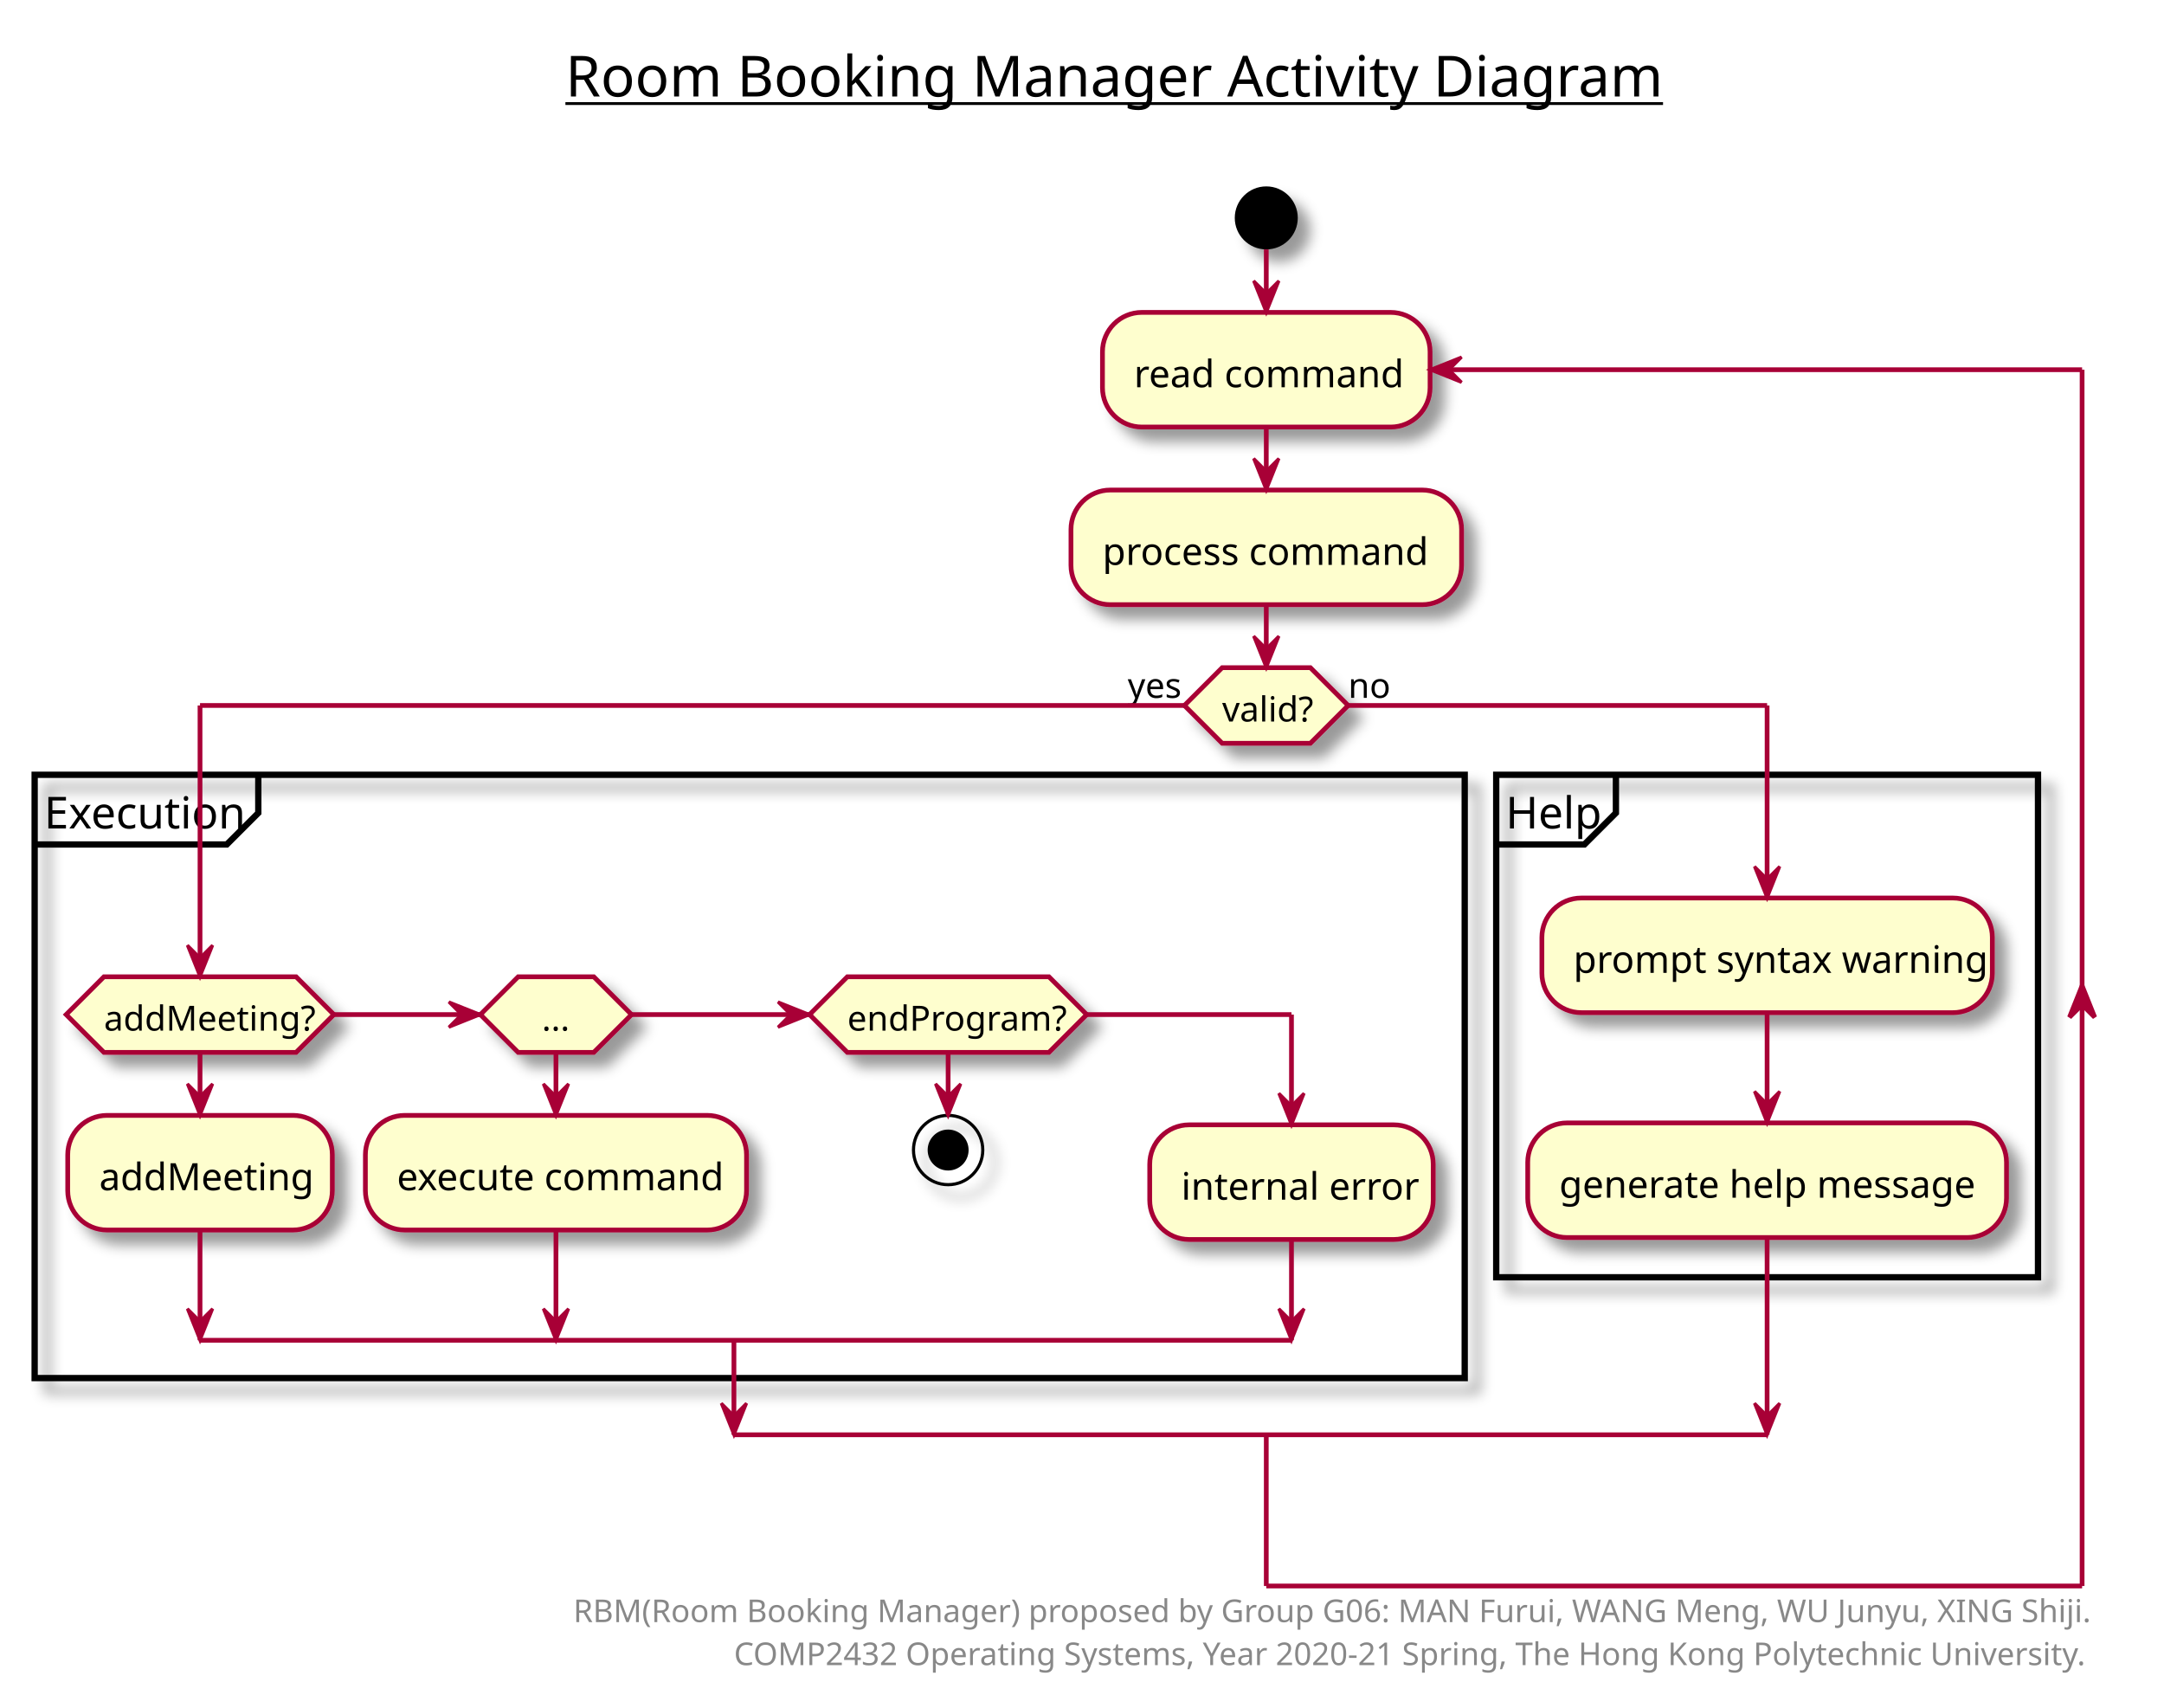
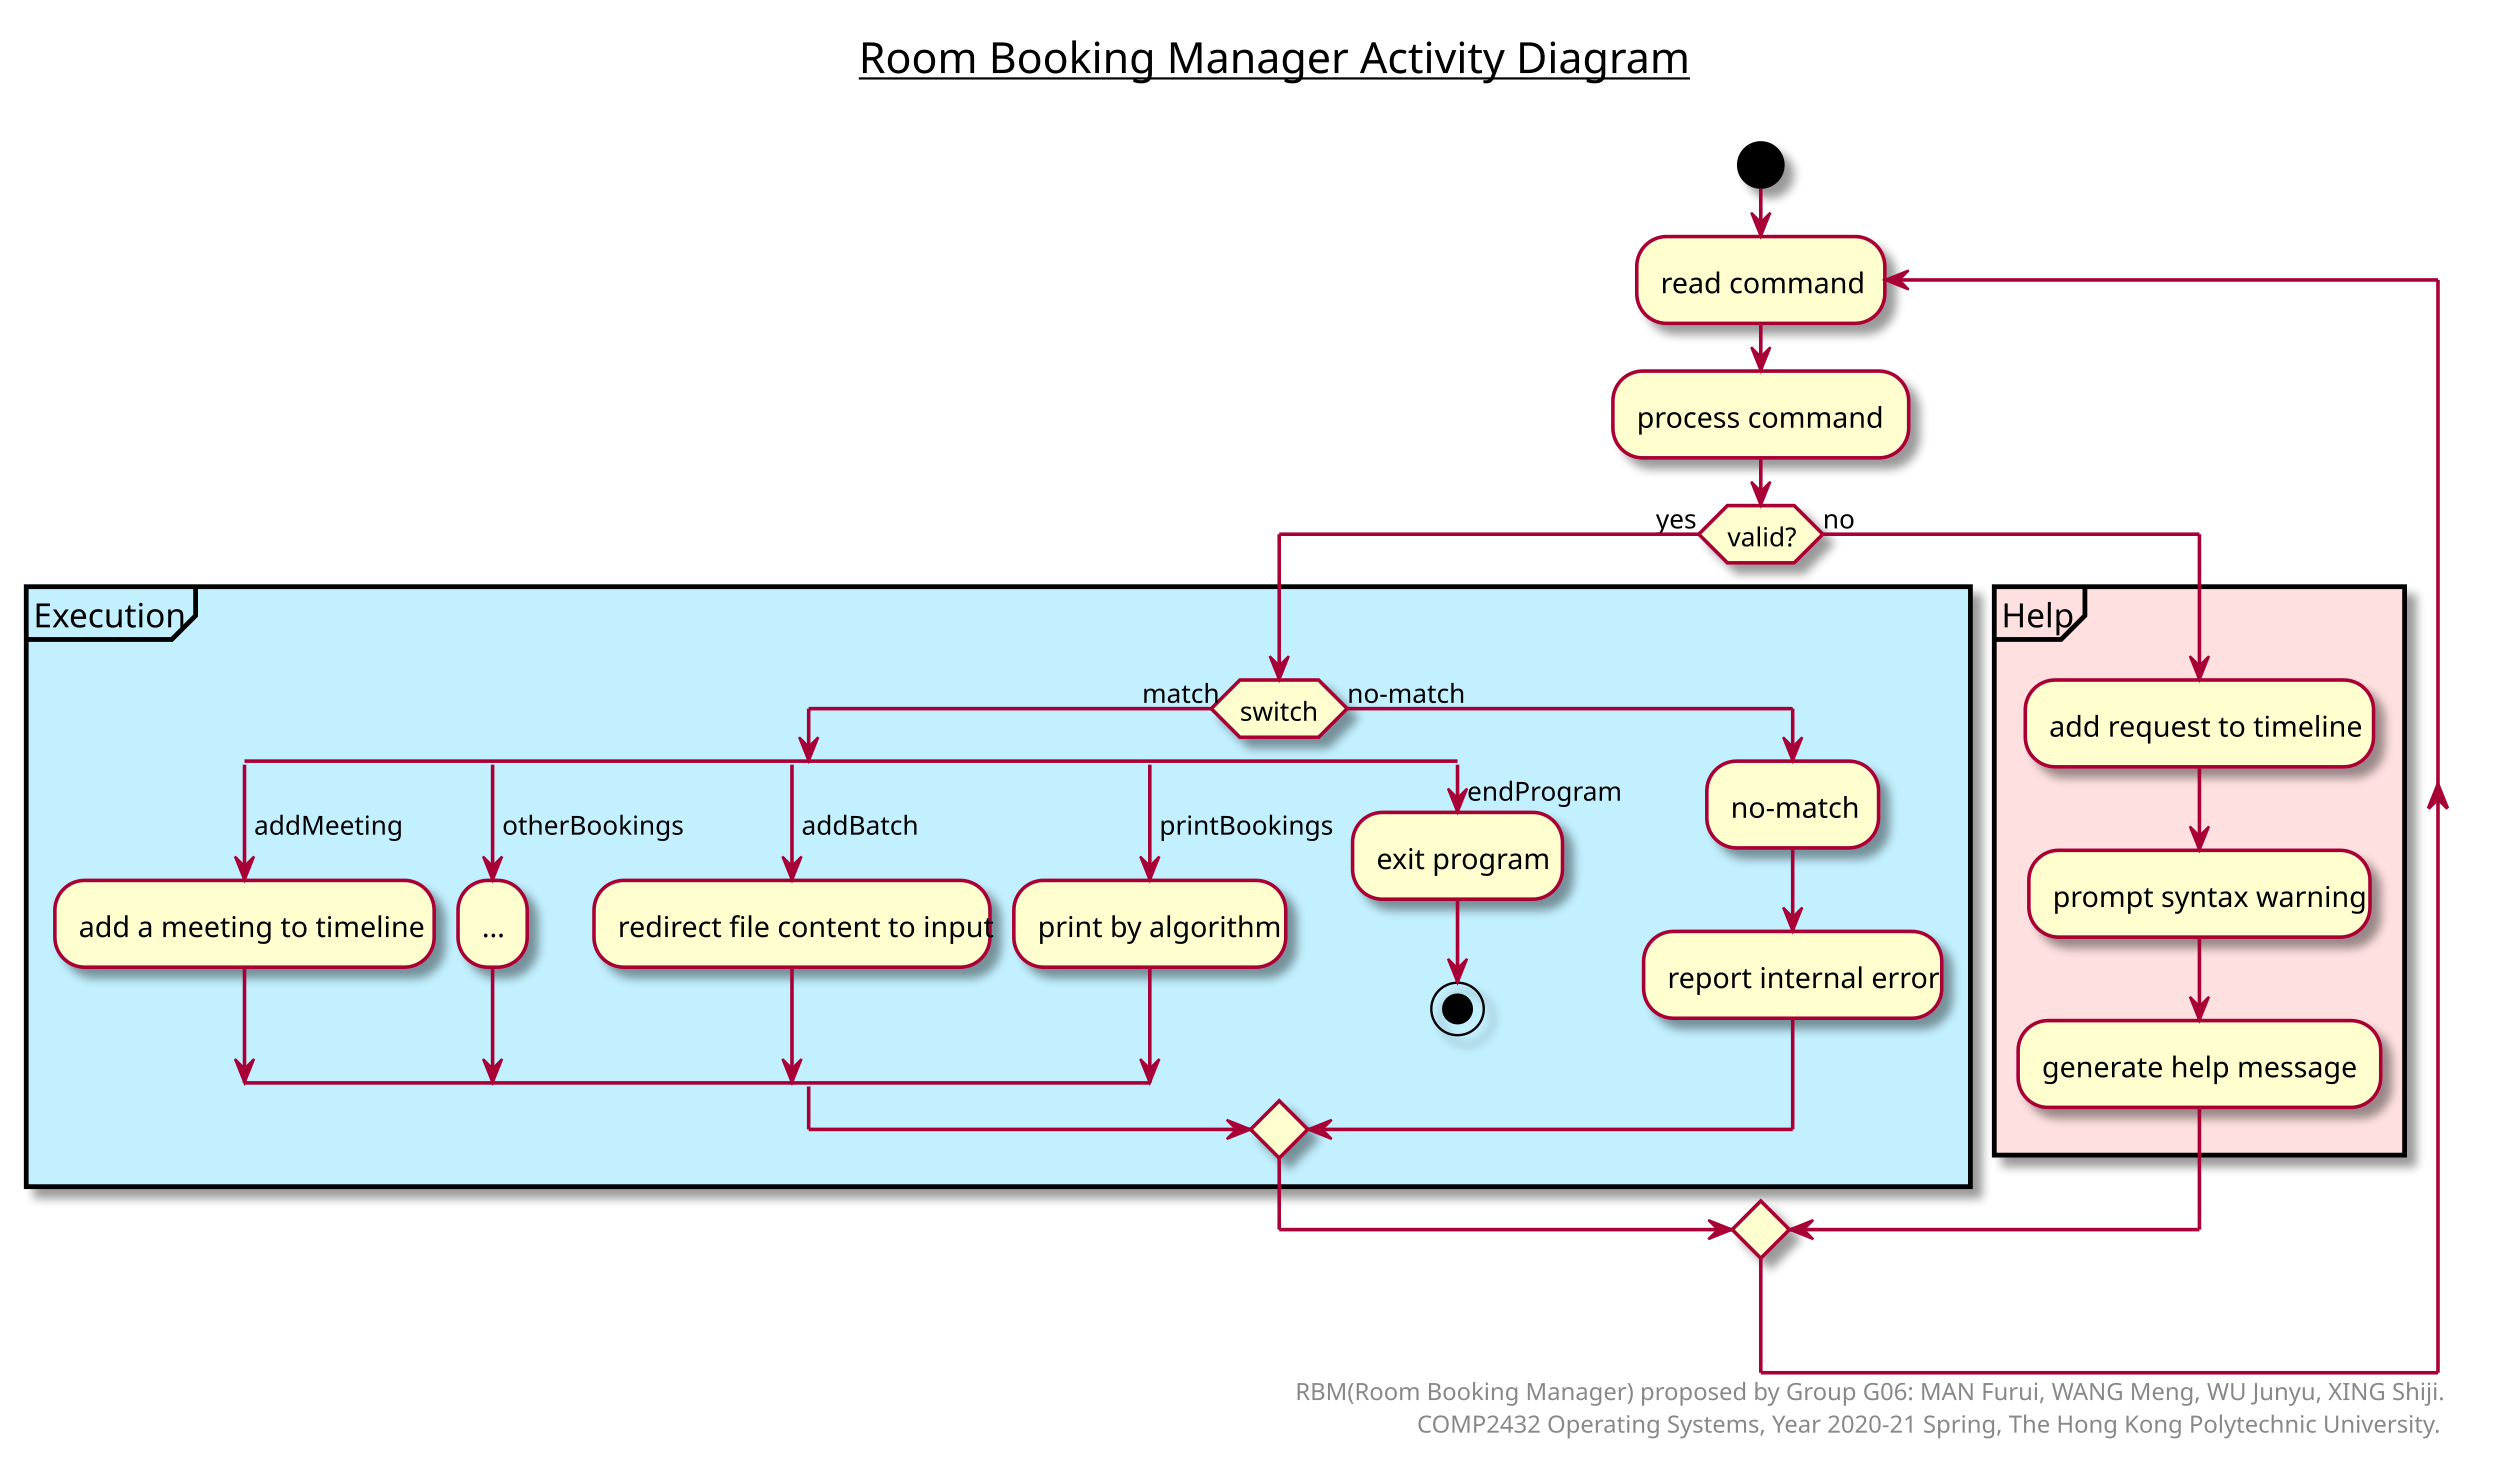
- <svg xmlns="http://www.w3.org/2000/svg" contentScriptType="application/ecmascript" contentStyleType="text/css" height="542px" preserveAspectRatio="none" style="width:687px;height:542px;background:#00000000;" version="1.1" viewBox="0 0 687 542" width="687px" zoomAndPan="magnify">
+ <svg xmlns="http://www.w3.org/2000/svg" contentScriptType="application/ecmascript" contentStyleType="text/css" height="614px" preserveAspectRatio="none" style="width:1048px;height:614px;background:#00000000;" version="1.1" viewBox="0 0 1048 614" width="1048px" zoomAndPan="magnify">
  <defs>
-     <filter height="300%" id="f1dfqvzbc3bn05" width="300%" x="-1" y="-1">
+     <filter height="300%" id="f17vprpqntic62" width="300%" x="-1" y="-1">
      <feGaussianBlur result="blurOut" stdDeviation="2.0" />
      <feColorMatrix in="blurOut" result="blurOut2" type="matrix" values="0 0 0 0 0 0 0 0 0 0 0 0 0 0 0 0 0 0 .4 0" />
      <feOffset dx="4.0" dy="4.0" in="blurOut2" result="blurOut3" />
      <feBlend in="SourceGraphic" in2="blurOut3" mode="normal" />
    </filter>
  </defs>
  <g>
-     <text fill="#000000" font-family="sans-serif" font-size="18" lengthAdjust="spacing" text-decoration="underline" textLength="326" x="179.5" y="30.628">Room Booking Manager Activity Diagram</text>
-     <text fill="#000000" font-family="sans-serif" font-size="18" lengthAdjust="spacing" textLength="0" x="345" y="55.211" />
-     <ellipse cx="402" cy="69.166" fill="#000000" filter="url(#f1dfqvzbc3bn05)" rx="10" ry="10" style="stroke:none;stroke-width:1.0;" />
-     <rect fill="#FEFECE" filter="url(#f1dfqvzbc3bn05)" height="36.389" rx="12.5" ry="12.5" style="stroke:#A80036;stroke-width:1.5;" width="124" x="340" y="155.555" />
-     <text fill="#000000" font-family="sans-serif" font-size="12" lengthAdjust="spacing" textLength="104" x="350" y="179.307">process command</text>
-     <polygon fill="#FEFECE" filter="url(#f1dfqvzbc3bn05)" points="388,211.943,416,211.943,428,223.943,416,235.943,388,235.943,376,223.943,388,211.943" style="stroke:#A80036;stroke-width:1.5;" />
-     <text fill="#000000" font-family="sans-serif" font-size="11" lengthAdjust="spacing" textLength="28" x="388" y="229.038">valid?</text>
-     <text fill="#000000" font-family="sans-serif" font-size="11" lengthAdjust="spacing" textLength="18" x="358" y="221.526">yes</text>
-     <text fill="#000000" font-family="sans-serif" font-size="11" lengthAdjust="spacing" textLength="12" x="428" y="221.526">no</text>
-     <rect filter="url(#f1dfqvzbc3bn05)" height="191.509" style="stroke:#000000;stroke-width:2.0;fill:none;" width="454" x="11" y="245.943" />
+     <text fill="#000000" font-family="sans-serif" font-size="18" lengthAdjust="spacing" text-decoration="underline" textLength="326" x="360" y="30.628">Room Booking Manager Activity Diagram</text>
+     <text fill="#000000" font-family="sans-serif" font-size="18" lengthAdjust="spacing" textLength="0" x="525.5" y="55.211" />
+     <ellipse cx="738.125" cy="69.166" fill="#000000" filter="url(#f17vprpqntic62)" rx="10" ry="10" style="stroke:none;stroke-width:1.0;" />
+     <rect fill="#FEFECE" filter="url(#f17vprpqntic62)" height="36.389" rx="12.5" ry="12.5" style="stroke:#A80036;stroke-width:1.5;" width="124" x="676.125" y="155.555" />
+     <text fill="#000000" font-family="sans-serif" font-size="12" lengthAdjust="spacing" textLength="104" x="686.125" y="179.307">process command</text>
+     <polygon fill="#FEFECE" filter="url(#f17vprpqntic62)" points="724.125,211.943,752.125,211.943,764.125,223.943,752.125,235.943,724.125,235.943,712.125,223.943,724.125,211.943" style="stroke:#A80036;stroke-width:1.5;" />
+     <text fill="#000000" font-family="sans-serif" font-size="11" lengthAdjust="spacing" textLength="28" x="724.125" y="229.038">valid?</text>
+     <text fill="#000000" font-family="sans-serif" font-size="11" lengthAdjust="spacing" textLength="18" x="694.125" y="221.526">yes</text>
+     <text fill="#000000" font-family="sans-serif" font-size="11" lengthAdjust="spacing" textLength="12" x="764.125" y="221.526">no</text>
+     <rect fill="#C2F0FF" filter="url(#f17vprpqntic62)" height="251.509" style="stroke:#000000;stroke-width:2.0;" width="815" x="11" y="245.943" />
    <path d="M82,245.943 L82,258.063 L72,268.063 L11,268.063 " fill="none" style="stroke:#000000;stroke-width:2.0;" />
    <text fill="#000000" font-family="sans-serif" font-size="14" lengthAdjust="spacing" textLength="61" x="14" y="262.987">Execution</text>
-     <polygon fill="#FEFECE" filter="url(#f1dfqvzbc3bn05)" points="33,310.063,94,310.063,106,322.063,94,334.063,33,334.063,21,322.063,33,310.063" style="stroke:#A80036;stroke-width:1.5;" />
-     <text fill="#000000" font-family="sans-serif" font-size="11" lengthAdjust="spacing" textLength="61" x="33" y="327.158">addMeeting?</text>
-     <rect fill="#FEFECE" filter="url(#f1dfqvzbc3bn05)" height="36.389" rx="12.5" ry="12.5" style="stroke:#A80036;stroke-width:1.5;" width="84" x="21.5" y="354.063" />
-     <text fill="#000000" font-family="sans-serif" font-size="12" lengthAdjust="spacing" textLength="64" x="31.5" y="377.815">addMeeting</text>
-     <polygon fill="#FEFECE" filter="url(#f1dfqvzbc3bn05)" points="164.5,310.063,188.5,310.063,200.5,322.063,188.5,334.063,164.5,334.063,152.5,322.063,164.5,310.063" style="stroke:#A80036;stroke-width:1.5;" />
-     <text fill="#000000" font-family="sans-serif" font-size="11" lengthAdjust="spacing" textLength="9" x="172" y="327.158">...</text>
-     <rect fill="#FEFECE" filter="url(#f1dfqvzbc3bn05)" height="36.389" rx="12.5" ry="12.5" style="stroke:#A80036;stroke-width:1.5;" width="121" x="116" y="354.063" />
-     <text fill="#000000" font-family="sans-serif" font-size="12" lengthAdjust="spacing" textLength="101" x="126" y="377.815">execute command</text>
-     <polygon fill="#FEFECE" filter="url(#f1dfqvzbc3bn05)" points="269,310.063,333,310.063,345,322.063,333,334.063,269,334.063,257,322.063,269,310.063" style="stroke:#A80036;stroke-width:1.5;" />
-     <text fill="#000000" font-family="sans-serif" font-size="11" lengthAdjust="spacing" textLength="64" x="269" y="327.158">endProgram?</text>
-     <ellipse cx="301" cy="365.063" filter="url(#f1dfqvzbc3bn05)" rx="11" ry="11" style="stroke:#000000;stroke-width:1.0;fill:none;" />
-     <ellipse cx="301" cy="365.063" fill="#000000" rx="6" ry="6" style="stroke:#000000;stroke-width:1.0;" />
-     <rect fill="#FEFECE" filter="url(#f1dfqvzbc3bn05)" height="36.389" rx="12.5" ry="12.5" style="stroke:#A80036;stroke-width:1.5;" width="90" x="365" y="357.063" />
-     <text fill="#000000" font-family="sans-serif" font-size="12" lengthAdjust="spacing" textLength="70" x="375" y="380.815">internal error</text>
-     <rect filter="url(#f1dfqvzbc3bn05)" height="159.509" style="stroke:#000000;stroke-width:2.0;fill:none;" width="172" x="475" y="245.943" />
-     <path d="M513,245.943 L513,258.063 L503,268.063 L475,268.063 " fill="none" style="stroke:#000000;stroke-width:2.0;" />
-     <text fill="#000000" font-family="sans-serif" font-size="14" lengthAdjust="spacing" textLength="28" x="478" y="262.987">Help</text>
-     <rect fill="#FEFECE" filter="url(#f1dfqvzbc3bn05)" height="36.389" rx="12.5" ry="12.5" style="stroke:#A80036;stroke-width:1.5;" width="143" x="489.5" y="285.063" />
-     <text fill="#000000" font-family="sans-serif" font-size="12" lengthAdjust="spacing" textLength="123" x="499.5" y="308.815">prompt syntax warning</text>
-     <rect fill="#FEFECE" filter="url(#f1dfqvzbc3bn05)" height="36.389" rx="12.5" ry="12.5" style="stroke:#A80036;stroke-width:1.5;" width="152" x="485" y="356.452" />
-     <text fill="#000000" font-family="sans-serif" font-size="12" lengthAdjust="spacing" textLength="132" x="495" y="380.204">generate help message</text>
-     <rect fill="#FEFECE" filter="url(#f1dfqvzbc3bn05)" height="36.389" rx="12.5" ry="12.5" style="stroke:#A80036;stroke-width:1.5;" width="104" x="350" y="99.166" />
-     <text fill="#000000" font-family="sans-serif" font-size="12" lengthAdjust="spacing" textLength="84" x="360" y="122.918">read command</text>
-     <line style="stroke:#A80036;stroke-width:1.5;" x1="63.5" x2="63.5" y1="334.063" y2="354.063" />
-     <polygon fill="#A80036" points="59.5,344.063,63.5,354.063,67.5,344.063,63.5,348.063" style="stroke:#A80036;stroke-width:1.0;" />
-     <line style="stroke:#A80036;stroke-width:1.5;" x1="63.5" x2="63.5" y1="390.452" y2="425.452" />
-     <polygon fill="#A80036" points="59.5,415.452,63.5,425.452,67.5,415.452,63.5,419.452" style="stroke:#A80036;stroke-width:1.0;" />
-     <line style="stroke:#A80036;stroke-width:1.5;" x1="176.5" x2="176.5" y1="334.063" y2="354.063" />
-     <polygon fill="#A80036" points="172.5,344.063,176.5,354.063,180.5,344.063,176.5,348.063" style="stroke:#A80036;stroke-width:1.0;" />
-     <line style="stroke:#A80036;stroke-width:1.5;" x1="176.5" x2="176.5" y1="390.452" y2="425.452" />
-     <polygon fill="#A80036" points="172.5,415.452,176.5,425.452,180.5,415.452,176.5,419.452" style="stroke:#A80036;stroke-width:1.0;" />
-     <line style="stroke:#A80036;stroke-width:1.5;" x1="301" x2="301" y1="334.063" y2="354.063" />
-     <polygon fill="#A80036" points="297,344.063,301,354.063,305,344.063,301,348.063" style="stroke:#A80036;stroke-width:1.0;" />
-     <line style="stroke:#A80036;stroke-width:1.5;" x1="106" x2="152.5" y1="322.063" y2="322.063" />
-     <polygon fill="#A80036" points="142.5,318.063,152.5,322.063,142.5,326.063,146.5,322.063" style="stroke:#A80036;stroke-width:1.0;" />
-     <line style="stroke:#A80036;stroke-width:1.5;" x1="200.5" x2="257" y1="322.063" y2="322.063" />
-     <polygon fill="#A80036" points="247,318.063,257,322.063,247,326.063,251,322.063" style="stroke:#A80036;stroke-width:1.0;" />
-     <line style="stroke:#A80036;stroke-width:1.5;" x1="376" x2="63.5" y1="223.943" y2="223.943" />
-     <line style="stroke:#A80036;stroke-width:1.5;" x1="63.5" x2="63.5" y1="223.943" y2="310.063" />
-     <polygon fill="#A80036" points="59.5,300.063,63.5,310.063,67.5,300.063,63.5,304.063" style="stroke:#A80036;stroke-width:1.0;" />
-     <line style="stroke:#A80036;stroke-width:1.5;" x1="345" x2="410" y1="322.063" y2="322.063" />
-     <line style="stroke:#A80036;stroke-width:1.5;" x1="410" x2="410" y1="322.063" y2="357.063" />
-     <polygon fill="#A80036" points="406,347.063,410,357.063,414,347.063,410,351.063" style="stroke:#A80036;stroke-width:1.0;" />
-     <line style="stroke:#A80036;stroke-width:1.5;" x1="410" x2="410" y1="393.452" y2="425.452" />
-     <polygon fill="#A80036" points="406,415.452,410,425.452,414,415.452,410,419.452" style="stroke:#A80036;stroke-width:1.0;" />
-     <line style="stroke:#A80036;stroke-width:1.5;" x1="63.5" x2="410" y1="425.452" y2="425.452" />
-     <line style="stroke:#A80036;stroke-width:1.5;" x1="561" x2="561" y1="321.452" y2="356.452" />
-     <polygon fill="#A80036" points="557,346.452,561,356.452,565,346.452,561,350.452" style="stroke:#A80036;stroke-width:1.0;" />
-     <line style="stroke:#A80036;stroke-width:1.5;" x1="428" x2="561" y1="223.943" y2="223.943" />
-     <line style="stroke:#A80036;stroke-width:1.5;" x1="561" x2="561" y1="223.943" y2="285.063" />
-     <polygon fill="#A80036" points="557,275.063,561,285.063,565,275.063,561,279.063" style="stroke:#A80036;stroke-width:1.0;" />
-     <line style="stroke:#A80036;stroke-width:1.5;" x1="233" x2="233" y1="425.452" y2="455.452" />
-     <polygon fill="#A80036" points="229,445.452,233,455.452,237,445.452,233,449.452" style="stroke:#A80036;stroke-width:1.0;" />
-     <line style="stroke:#A80036;stroke-width:1.5;" x1="561" x2="561" y1="392.841" y2="455.452" />
-     <polygon fill="#A80036" points="557,445.452,561,455.452,565,445.452,561,449.452" style="stroke:#A80036;stroke-width:1.0;" />
-     <line style="stroke:#A80036;stroke-width:1.5;" x1="233" x2="561" y1="455.452" y2="455.452" />
-     <line style="stroke:#A80036;stroke-width:1.5;" x1="402" x2="402" y1="191.943" y2="211.943" />
-     <polygon fill="#A80036" points="398,201.943,402,211.943,406,201.943,402,205.943" style="stroke:#A80036;stroke-width:1.0;" />
-     <line style="stroke:#A80036;stroke-width:1.5;" x1="402" x2="402" y1="135.555" y2="155.555" />
-     <polygon fill="#A80036" points="398,145.555,402,155.555,406,145.555,402,149.555" style="stroke:#A80036;stroke-width:1.0;" />
-     <line style="stroke:#A80036;stroke-width:1.5;" x1="402" x2="402" y1="455.452" y2="503.452" />
-     <line style="stroke:#A80036;stroke-width:1.5;" x1="402" x2="661" y1="503.452" y2="503.452" />
-     <polygon fill="#A80036" points="657,322.906,661,312.906,665,322.906,661,318.906" style="stroke:#A80036;stroke-width:1.5;" />
-     <line style="stroke:#A80036;stroke-width:1.5;" x1="661" x2="661" y1="117.36" y2="503.452" />
-     <line style="stroke:#A80036;stroke-width:1.5;" x1="661" x2="454" y1="117.36" y2="117.36" />
-     <polygon fill="#A80036" points="464,113.36,454,117.36,464,121.36,460,117.36" style="stroke:#A80036;stroke-width:1.0;" />
-     <line style="stroke:#A80036;stroke-width:1.5;" x1="402" x2="402" y1="79.166" y2="99.166" />
-     <polygon fill="#A80036" points="398,89.166,402,99.166,406,89.166,402,93.166" style="stroke:#A80036;stroke-width:1.0;" />
-     <text fill="#888888" font-family="sans-serif" font-size="10" lengthAdjust="spacing" textLength="493" x="182" y="514.912">RBM(Room Booking Manager) proposed by Group G06: MAN Furui, WANG Meng, WU Junyu, XING Shiji.</text>
-     <text fill="#888888" font-family="sans-serif" font-size="10" lengthAdjust="spacing" textLength="442" x="233" y="528.569">COMP2432 Operating Systems, Year 2020-21 Spring, The Hong Kong Polytechnic University.</text>
+     <polygon fill="#FEFECE" filter="url(#f17vprpqntic62)" points="519.75,285.063,552.75,285.063,564.75,297.063,552.75,309.063,519.75,309.063,507.75,297.063,519.75,285.063" style="stroke:#A80036;stroke-width:1.5;" />
+     <text fill="#000000" font-family="sans-serif" font-size="11" lengthAdjust="spacing" textLength="33" x="519.75" y="302.158">switch</text>
+     <text fill="#000000" font-family="sans-serif" font-size="11" lengthAdjust="spacing" textLength="29" x="478.75" y="294.647">match</text>
+     <text fill="#000000" font-family="sans-serif" font-size="11" lengthAdjust="spacing" textLength="45" x="564.75" y="294.647">no-match</text>
+     <line style="stroke:#A80036;stroke-width:1.5;" x1="102.5" x2="611" y1="319.063" y2="319.063" />
+     <rect fill="#FEFECE" filter="url(#f17vprpqntic62)" height="36.389" rx="12.5" ry="12.5" style="stroke:#A80036;stroke-width:1.5;" width="159" x="23" y="369.063" />
+     <text fill="#000000" font-family="sans-serif" font-size="12" lengthAdjust="spacing" textLength="139" x="33" y="392.815">add a meeting to timeline</text>
+     <rect fill="#FEFECE" filter="url(#f17vprpqntic62)" height="36.389" rx="12.5" ry="12.5" style="stroke:#A80036;stroke-width:1.5;" width="29" x="192" y="369.063" />
+     <text fill="#000000" font-family="sans-serif" font-size="12" lengthAdjust="spacing" textLength="9" x="202" y="392.815">...</text>
+     <rect fill="#FEFECE" filter="url(#f17vprpqntic62)" height="36.389" rx="12.5" ry="12.5" style="stroke:#A80036;stroke-width:1.5;" width="166" x="249" y="369.063" />
+     <text fill="#000000" font-family="sans-serif" font-size="12" lengthAdjust="spacing" textLength="146" x="259" y="392.815">redirect file content to input</text>
+     <rect fill="#FEFECE" filter="url(#f17vprpqntic62)" height="36.389" rx="12.5" ry="12.5" style="stroke:#A80036;stroke-width:1.5;" width="114" x="425" y="369.063" />
+     <text fill="#000000" font-family="sans-serif" font-size="12" lengthAdjust="spacing" textLength="94" x="435" y="392.815">print by algorithm</text>
+     <rect fill="#FEFECE" filter="url(#f17vprpqntic62)" height="36.389" rx="12.5" ry="12.5" style="stroke:#A80036;stroke-width:1.5;" width="88" x="567" y="340.563" />
+     <text fill="#000000" font-family="sans-serif" font-size="12" lengthAdjust="spacing" textLength="68" x="577" y="364.315">exit program</text>
+     <ellipse cx="611" cy="422.952" filter="url(#f17vprpqntic62)" rx="11" ry="11" style="stroke:#000000;stroke-width:1.0;fill:none;" />
+     <ellipse cx="611" cy="422.952" fill="#000000" rx="6" ry="6" style="stroke:#000000;stroke-width:1.0;" />
+     <line style="stroke:#A80036;stroke-width:1.5;" x1="102.5" x2="482" y1="453.952" y2="453.952" />
+     <rect fill="#FEFECE" filter="url(#f17vprpqntic62)" height="36.389" rx="12.5" ry="12.5" style="stroke:#A80036;stroke-width:1.5;" width="72" x="715.5" y="319.063" />
+     <text fill="#000000" font-family="sans-serif" font-size="12" lengthAdjust="spacing" textLength="52" x="725.5" y="342.815">no-match</text>
+     <rect fill="#FEFECE" filter="url(#f17vprpqntic62)" height="36.389" rx="12.5" ry="12.5" style="stroke:#A80036;stroke-width:1.5;" width="125" x="689" y="390.452" />
+     <text fill="#000000" font-family="sans-serif" font-size="12" lengthAdjust="spacing" textLength="105" x="699" y="414.204">report internal error</text>
+     <polygon fill="#FEFECE" filter="url(#f17vprpqntic62)" points="536.25,461.452,548.25,473.452,536.25,485.452,524.25,473.452,536.25,461.452" style="stroke:#A80036;stroke-width:1.5;" />
+     <rect fill="#FFE0E0" filter="url(#f17vprpqntic62)" height="238.286" style="stroke:#000000;stroke-width:2.0;" width="172" x="836" y="245.943" />
+     <path d="M874,245.943 L874,258.063 L864,268.063 L836,268.063 " fill="none" style="stroke:#000000;stroke-width:2.0;" />
+     <text fill="#000000" font-family="sans-serif" font-size="14" lengthAdjust="spacing" textLength="28" x="839" y="262.987">Help</text>
+     <rect fill="#FEFECE" filter="url(#f17vprpqntic62)" height="36.389" rx="12.5" ry="12.5" style="stroke:#A80036;stroke-width:1.5;" width="146" x="849" y="285.063" />
+     <text fill="#000000" font-family="sans-serif" font-size="12" lengthAdjust="spacing" textLength="126" x="859" y="308.815">add request to timeline</text>
+     <rect fill="#FEFECE" filter="url(#f17vprpqntic62)" height="36.389" rx="12.5" ry="12.5" style="stroke:#A80036;stroke-width:1.5;" width="143" x="850.5" y="356.452" />
+     <text fill="#000000" font-family="sans-serif" font-size="12" lengthAdjust="spacing" textLength="123" x="860.5" y="380.204">prompt syntax warning</text>
+     <rect fill="#FEFECE" filter="url(#f17vprpqntic62)" height="36.389" rx="12.5" ry="12.5" style="stroke:#A80036;stroke-width:1.5;" width="152" x="846" y="427.841" />
+     <text fill="#000000" font-family="sans-serif" font-size="12" lengthAdjust="spacing" textLength="132" x="856" y="451.593">generate help message</text>
+     <polygon fill="#FEFECE" filter="url(#f17vprpqntic62)" points="738.125,503.452,750.125,515.452,738.125,527.452,726.125,515.452,738.125,503.452" style="stroke:#A80036;stroke-width:1.5;" />
+     <rect fill="#FEFECE" filter="url(#f17vprpqntic62)" height="36.389" rx="12.5" ry="12.5" style="stroke:#A80036;stroke-width:1.5;" width="104" x="686.125" y="99.166" />
+     <text fill="#000000" font-family="sans-serif" font-size="12" lengthAdjust="spacing" textLength="84" x="696.125" y="122.918">read command</text>
+     <line style="stroke:#A80036;stroke-width:1.5;" x1="611" x2="611" y1="376.952" y2="411.952" />
+     <polygon fill="#A80036" points="607,401.952,611,411.952,615,401.952,611,405.952" style="stroke:#A80036;stroke-width:1.0;" />
+     <line style="stroke:#A80036;stroke-width:1.5;" x1="102.5" x2="102.5" y1="320.563" y2="369.063" />
+     <polygon fill="#A80036" points="98.5,359.063,102.5,369.063,106.5,359.063,102.5,363.063" style="stroke:#A80036;stroke-width:1.0;" />
+     <text fill="#000000" font-family="sans-serif" font-size="11" lengthAdjust="spacing" textLength="55" x="106.5" y="349.908">addMeeting</text>
+     <line style="stroke:#A80036;stroke-width:1.5;" x1="206.5" x2="206.5" y1="320.563" y2="369.063" />
+     <polygon fill="#A80036" points="202.5,359.063,206.5,369.063,210.5,359.063,206.5,363.063" style="stroke:#A80036;stroke-width:1.0;" />
+     <text fill="#000000" font-family="sans-serif" font-size="11" lengthAdjust="spacing" textLength="69" x="210.5" y="349.908">otherBookings</text>
+     <line style="stroke:#A80036;stroke-width:1.5;" x1="332" x2="332" y1="320.563" y2="369.063" />
+     <polygon fill="#A80036" points="328,359.063,332,369.063,336,359.063,332,363.063" style="stroke:#A80036;stroke-width:1.0;" />
+     <text fill="#000000" font-family="sans-serif" font-size="11" lengthAdjust="spacing" textLength="46" x="336" y="349.908">addBatch</text>
+     <line style="stroke:#A80036;stroke-width:1.5;" x1="482" x2="482" y1="320.563" y2="369.063" />
+     <polygon fill="#A80036" points="478,359.063,482,369.063,486,359.063,482,363.063" style="stroke:#A80036;stroke-width:1.0;" />
+     <text fill="#000000" font-family="sans-serif" font-size="11" lengthAdjust="spacing" textLength="65" x="486" y="349.908">printBookings</text>
+     <line style="stroke:#A80036;stroke-width:1.5;" x1="611" x2="611" y1="320.563" y2="340.563" />
+     <polygon fill="#A80036" points="607,330.563,611,340.563,615,330.563,611,334.563" style="stroke:#A80036;stroke-width:1.0;" />
+     <text fill="#000000" font-family="sans-serif" font-size="11" lengthAdjust="spacing" textLength="58" x="615" y="335.658">endProgram</text>
+     <line style="stroke:#A80036;stroke-width:1.5;" x1="102.5" x2="102.5" y1="405.452" y2="453.952" />
+     <polygon fill="#A80036" points="98.5,443.952,102.5,453.952,106.5,443.952,102.5,447.952" style="stroke:#A80036;stroke-width:1.0;" />
+     <line style="stroke:#A80036;stroke-width:1.5;" x1="206.5" x2="206.5" y1="405.452" y2="453.952" />
+     <polygon fill="#A80036" points="202.5,443.952,206.5,453.952,210.5,443.952,206.5,447.952" style="stroke:#A80036;stroke-width:1.0;" />
+     <line style="stroke:#A80036;stroke-width:1.5;" x1="332" x2="332" y1="405.452" y2="453.952" />
+     <polygon fill="#A80036" points="328,443.952,332,453.952,336,443.952,332,447.952" style="stroke:#A80036;stroke-width:1.0;" />
+     <line style="stroke:#A80036;stroke-width:1.5;" x1="482" x2="482" y1="405.452" y2="453.952" />
+     <polygon fill="#A80036" points="478,443.952,482,453.952,486,443.952,482,447.952" style="stroke:#A80036;stroke-width:1.0;" />
+     <line style="stroke:#A80036;stroke-width:1.5;" x1="751.5" x2="751.5" y1="355.452" y2="390.452" />
+     <polygon fill="#A80036" points="747.5,380.452,751.5,390.452,755.5,380.452,751.5,384.452" style="stroke:#A80036;stroke-width:1.0;" />
+     <line style="stroke:#A80036;stroke-width:1.5;" x1="507.75" x2="339" y1="297.063" y2="297.063" />
+     <line style="stroke:#A80036;stroke-width:1.5;" x1="339" x2="339" y1="297.063" y2="319.063" />
+     <polygon fill="#A80036" points="335,309.063,339,319.063,343,309.063,339,313.063" style="stroke:#A80036;stroke-width:1.0;" />
+     <line style="stroke:#A80036;stroke-width:1.5;" x1="564.75" x2="751.5" y1="297.063" y2="297.063" />
+     <line style="stroke:#A80036;stroke-width:1.5;" x1="751.5" x2="751.5" y1="297.063" y2="319.063" />
+     <polygon fill="#A80036" points="747.5,309.063,751.5,319.063,755.5,309.063,751.5,313.063" style="stroke:#A80036;stroke-width:1.0;" />
+     <line style="stroke:#A80036;stroke-width:1.5;" x1="339" x2="339" y1="455.452" y2="473.452" />
+     <line style="stroke:#A80036;stroke-width:1.5;" x1="339" x2="524.25" y1="473.452" y2="473.452" />
+     <polygon fill="#A80036" points="514.25,469.452,524.25,473.452,514.25,477.452,518.25,473.452" style="stroke:#A80036;stroke-width:1.0;" />
+     <line style="stroke:#A80036;stroke-width:1.5;" x1="751.5" x2="751.5" y1="426.841" y2="473.452" />
+     <line style="stroke:#A80036;stroke-width:1.5;" x1="751.5" x2="548.25" y1="473.452" y2="473.452" />
+     <polygon fill="#A80036" points="558.25,469.452,548.25,473.452,558.25,477.452,554.25,473.452" style="stroke:#A80036;stroke-width:1.0;" />
+     <line style="stroke:#A80036;stroke-width:1.5;" x1="922" x2="922" y1="321.452" y2="356.452" />
+     <polygon fill="#A80036" points="918,346.452,922,356.452,926,346.452,922,350.452" style="stroke:#A80036;stroke-width:1.0;" />
+     <line style="stroke:#A80036;stroke-width:1.5;" x1="922" x2="922" y1="392.841" y2="427.841" />
+     <polygon fill="#A80036" points="918,417.841,922,427.841,926,417.841,922,421.841" style="stroke:#A80036;stroke-width:1.0;" />
+     <line style="stroke:#A80036;stroke-width:1.5;" x1="712.125" x2="536.25" y1="223.943" y2="223.943" />
+     <line style="stroke:#A80036;stroke-width:1.5;" x1="536.25" x2="536.25" y1="223.943" y2="285.063" />
+     <polygon fill="#A80036" points="532.25,275.063,536.25,285.063,540.25,275.063,536.25,279.063" style="stroke:#A80036;stroke-width:1.0;" />
+     <line style="stroke:#A80036;stroke-width:1.5;" x1="764.125" x2="922" y1="223.943" y2="223.943" />
+     <line style="stroke:#A80036;stroke-width:1.5;" x1="922" x2="922" y1="223.943" y2="285.063" />
+     <polygon fill="#A80036" points="918,275.063,922,285.063,926,275.063,922,279.063" style="stroke:#A80036;stroke-width:1.0;" />
+     <line style="stroke:#A80036;stroke-width:1.5;" x1="536.25" x2="536.25" y1="485.452" y2="515.452" />
+     <line style="stroke:#A80036;stroke-width:1.5;" x1="536.25" x2="726.125" y1="515.452" y2="515.452" />
+     <polygon fill="#A80036" points="716.125,511.452,726.125,515.452,716.125,519.452,720.125,515.452" style="stroke:#A80036;stroke-width:1.0;" />
+     <line style="stroke:#A80036;stroke-width:1.5;" x1="922" x2="922" y1="464.229" y2="515.452" />
+     <line style="stroke:#A80036;stroke-width:1.5;" x1="922" x2="750.125" y1="515.452" y2="515.452" />
+     <polygon fill="#A80036" points="760.125,511.452,750.125,515.452,760.125,519.452,756.125,515.452" style="stroke:#A80036;stroke-width:1.0;" />
+     <line style="stroke:#A80036;stroke-width:1.5;" x1="738.125" x2="738.125" y1="191.943" y2="211.943" />
+     <polygon fill="#A80036" points="734.125,201.943,738.125,211.943,742.125,201.943,738.125,205.943" style="stroke:#A80036;stroke-width:1.0;" />
+     <line style="stroke:#A80036;stroke-width:1.5;" x1="738.125" x2="738.125" y1="135.555" y2="155.555" />
+     <polygon fill="#A80036" points="734.125,145.555,738.125,155.555,742.125,145.555,738.125,149.555" style="stroke:#A80036;stroke-width:1.0;" />
+     <line style="stroke:#A80036;stroke-width:1.5;" x1="738.125" x2="738.125" y1="527.452" y2="575.452" />
+     <line style="stroke:#A80036;stroke-width:1.5;" x1="738.125" x2="1022" y1="575.452" y2="575.452" />
+     <polygon fill="#A80036" points="1018,338.906,1022,328.906,1026,338.906,1022,334.906" style="stroke:#A80036;stroke-width:1.5;" />
+     <line style="stroke:#A80036;stroke-width:1.5;" x1="1022" x2="1022" y1="117.36" y2="575.452" />
+     <line style="stroke:#A80036;stroke-width:1.5;" x1="1022" x2="790.125" y1="117.36" y2="117.36" />
+     <polygon fill="#A80036" points="800.125,113.36,790.125,117.36,800.125,121.36,796.125,117.36" style="stroke:#A80036;stroke-width:1.0;" />
+     <line style="stroke:#A80036;stroke-width:1.5;" x1="738.125" x2="738.125" y1="79.166" y2="99.166" />
+     <polygon fill="#A80036" points="734.125,89.166,738.125,99.166,742.125,89.166,738.125,93.166" style="stroke:#A80036;stroke-width:1.0;" />
+     <text fill="#888888" font-family="sans-serif" font-size="10" lengthAdjust="spacing" textLength="493" x="543" y="586.912">RBM(Room Booking Manager) proposed by Group G06: MAN Furui, WANG Meng, WU Junyu, XING Shiji.</text>
+     <text fill="#888888" font-family="sans-serif" font-size="10" lengthAdjust="spacing" textLength="442" x="594" y="600.569">COMP2432 Operating Systems, Year 2020-21 Spring, The Hong Kong Polytechnic University.</text>
  </g>
</svg>
